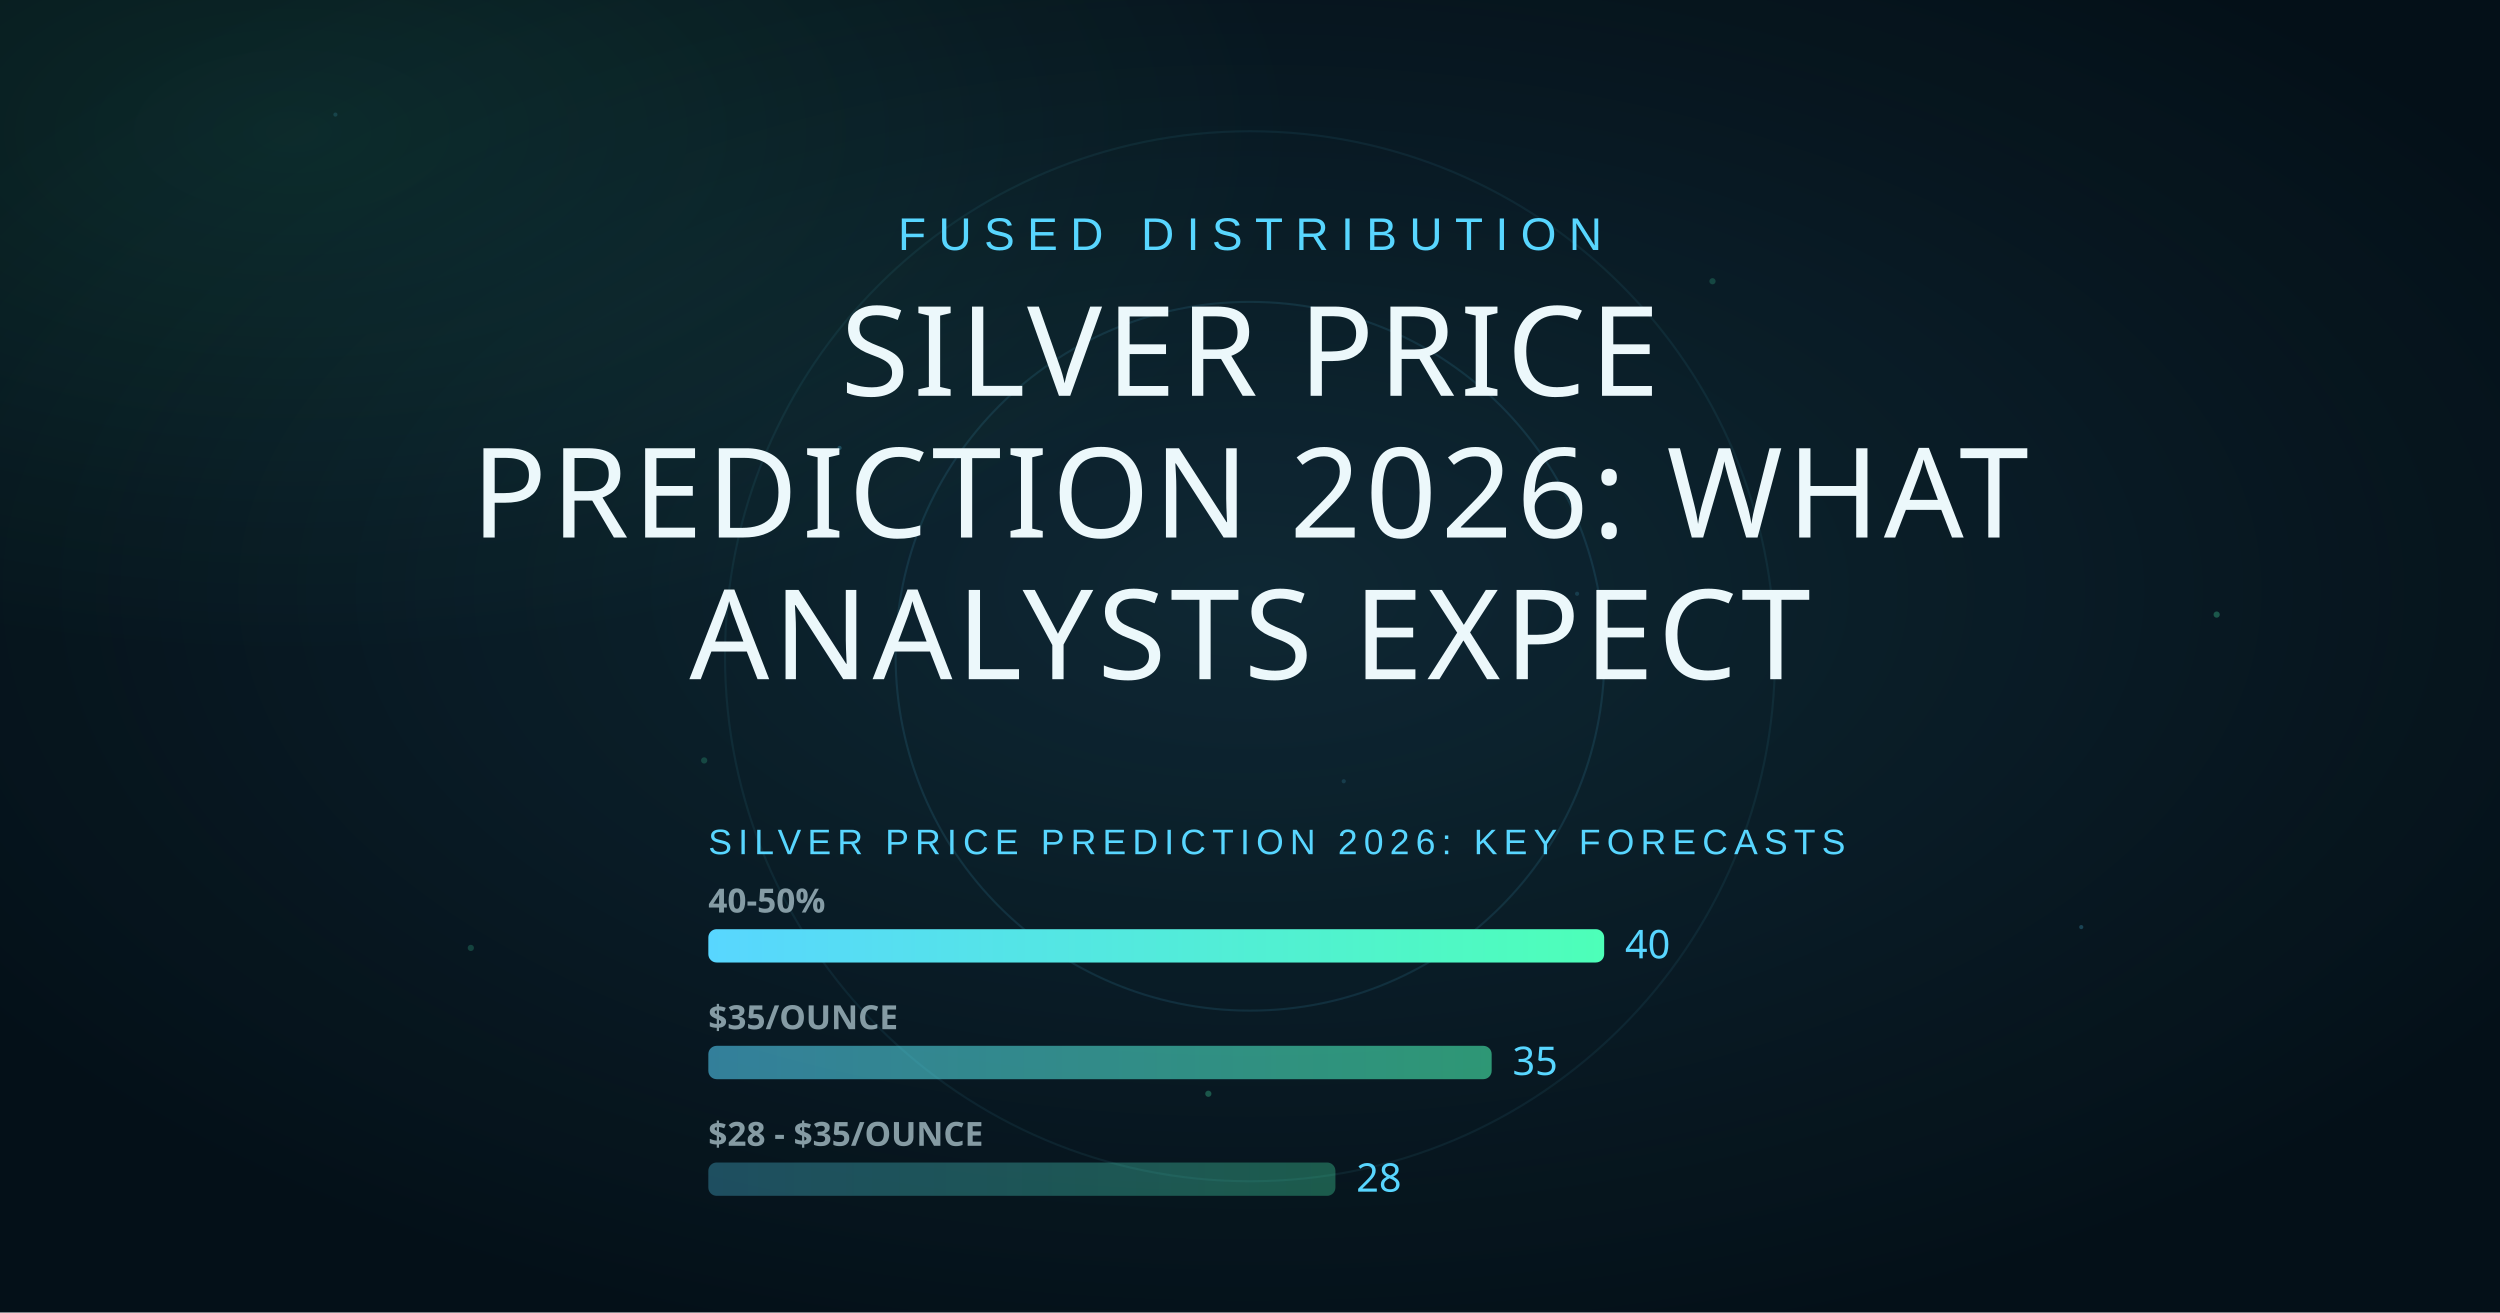
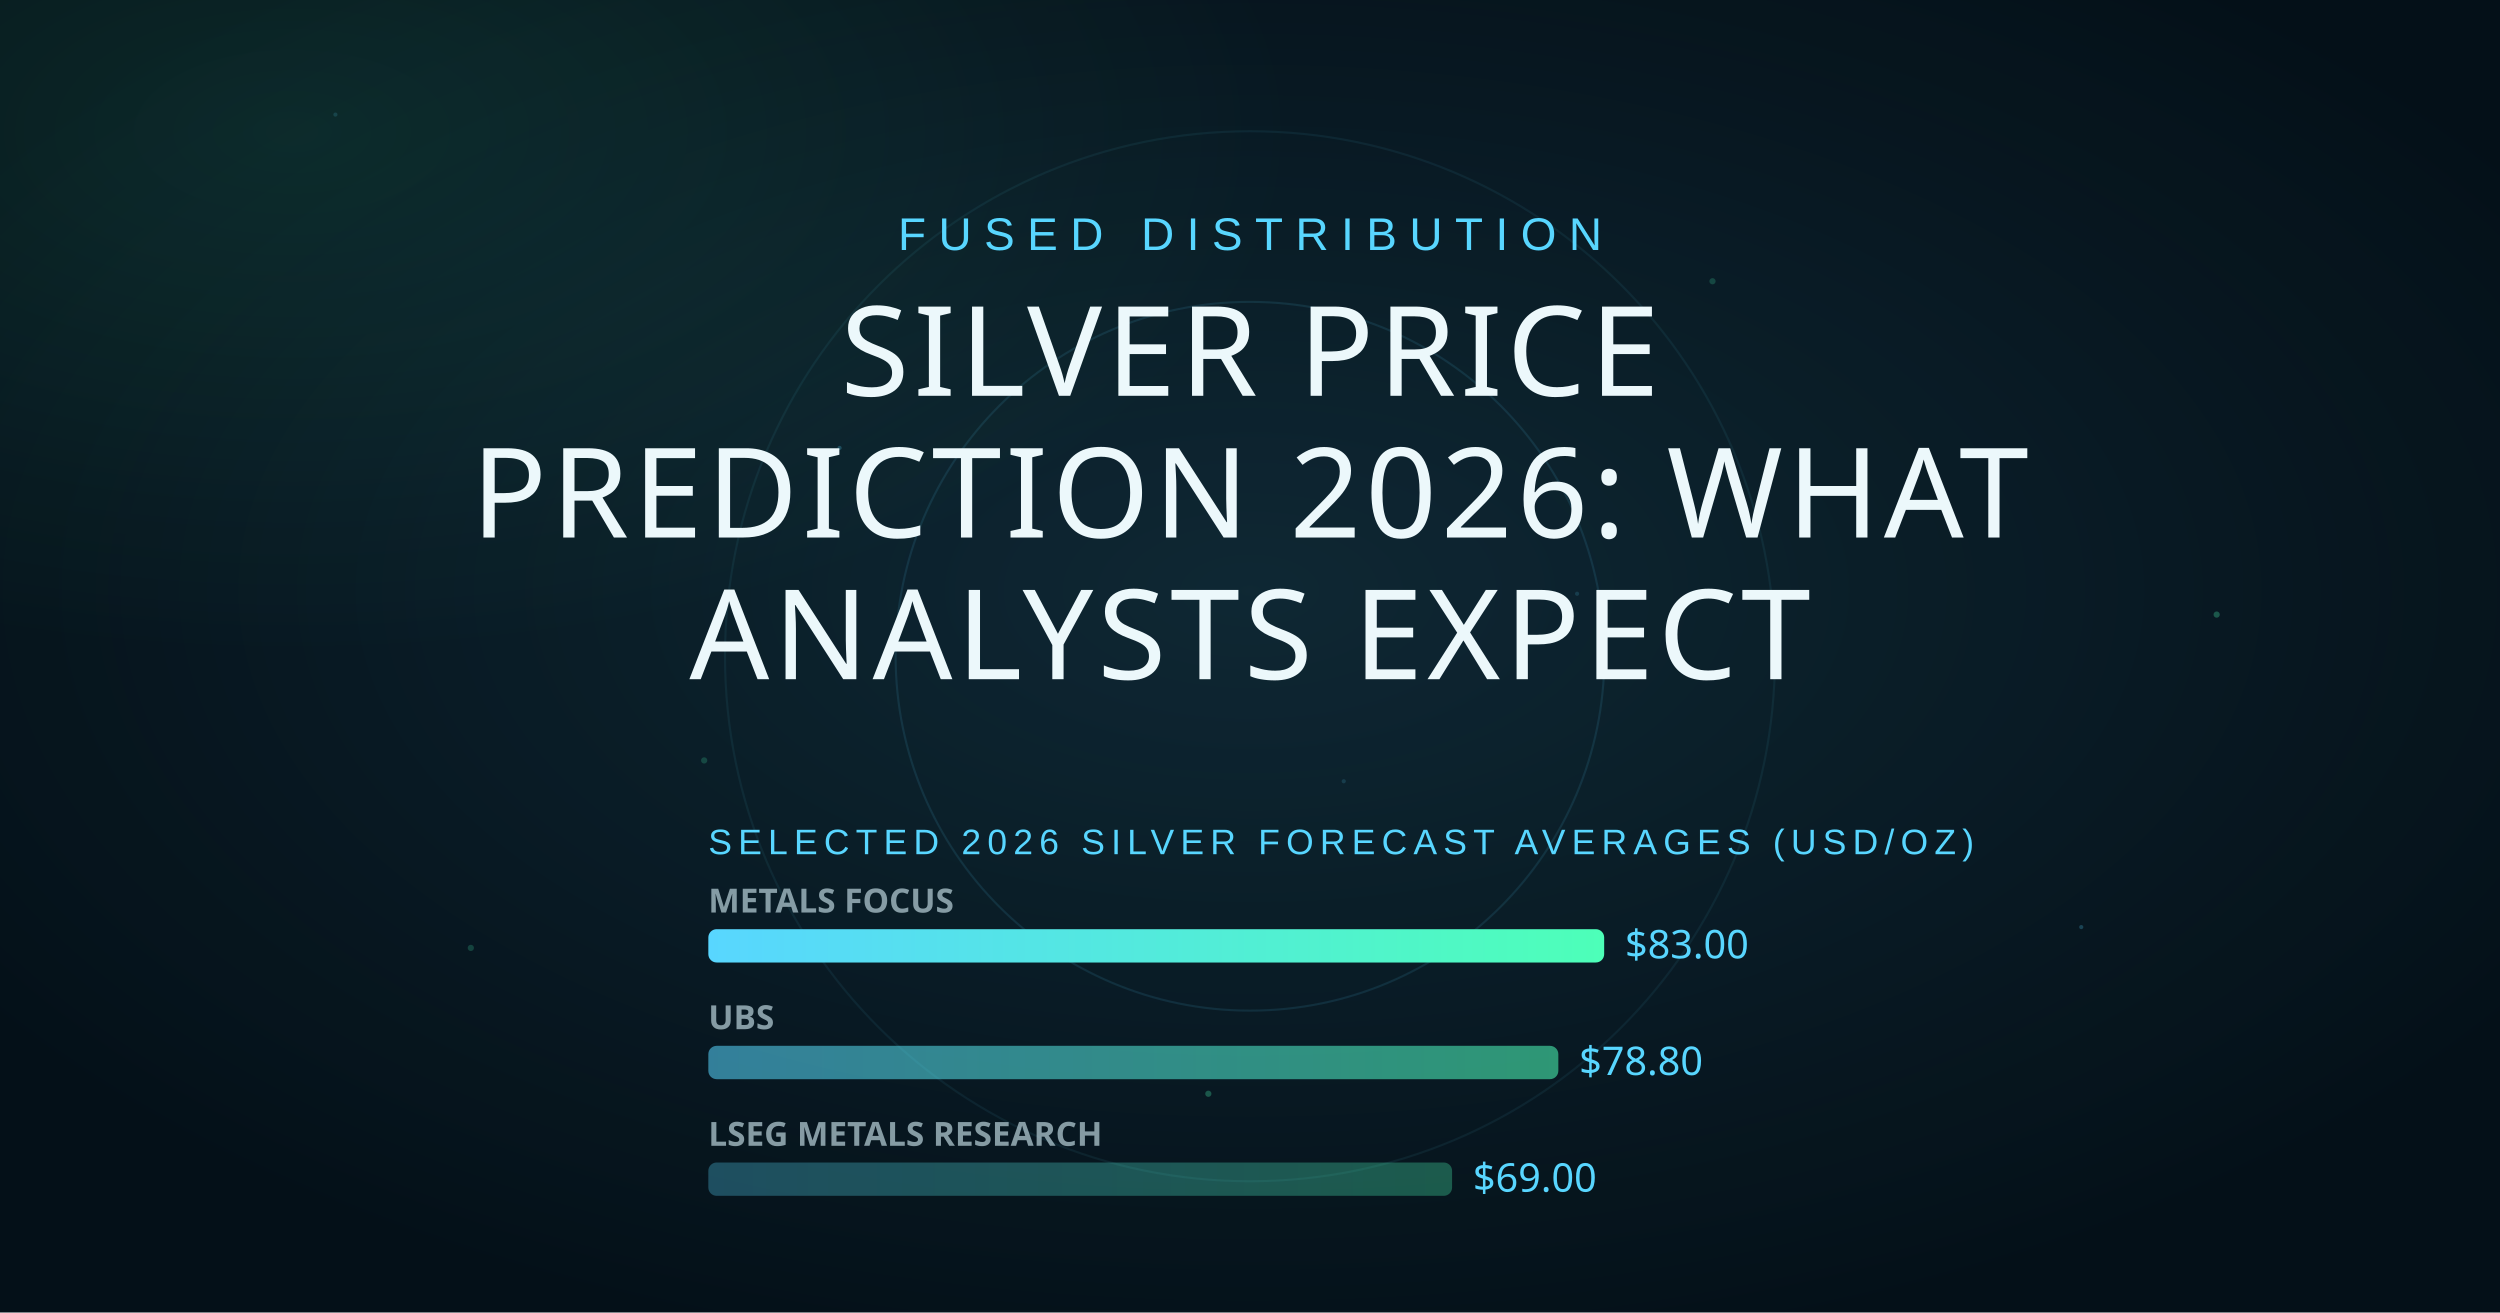
<svg xmlns="http://www.w3.org/2000/svg" width="1200" height="630" viewBox="0 0 1200 630">
  <rect width="1200" height="630" fill="#041018" />
  <radialGradient id="g1" cx="50%" cy="45%" r="60%">
    <stop offset="0%" stop-color="#58d6ff" stop-opacity="0.12" />
    <stop offset="100%" stop-color="#58d6ff" stop-opacity="0" />
  </radialGradient>
  <radialGradient id="g2" cx="12%" cy="10%" r="40%">
    <stop offset="0%" stop-color="#4dffb8" stop-opacity="0.10" />
    <stop offset="100%" stop-color="#4dffb8" stop-opacity="0" />
  </radialGradient>
  <rect width="1200" height="630" fill="url(#g1)" />
  <rect width="1200" height="630" fill="url(#g2)" />
  <circle cx="600" cy="315" r="252" fill="none" stroke="#58d6ff" stroke-opacity="0.07" />
  <circle cx="600" cy="315" r="170.1" fill="none" stroke="#58d6ff" stroke-opacity="0.11" />
  <circle cx="757" cy="285" r="1" fill="#58d6ff" opacity="0.15" />
  <circle cx="338" cy="365" r="1.5" fill="#4dffb8" opacity="0.19" />
  <circle cx="999" cy="445" r="1" fill="#58d6ff" opacity="0.23" />
  <circle cx="580" cy="525" r="1.5" fill="#4dffb8" opacity="0.27" />
  <circle cx="161" cy="55" r="1" fill="#58d6ff" opacity="0.15" />
  <circle cx="822" cy="135" r="1.5" fill="#4dffb8" opacity="0.19" />
  <circle cx="403" cy="215" r="1" fill="#58d6ff" opacity="0.23" />
  <circle cx="1064" cy="295" r="1.5" fill="#4dffb8" opacity="0.27" />
  <circle cx="645" cy="375" r="1" fill="#58d6ff" opacity="0.15" />
  <circle cx="226" cy="455" r="1.5" fill="#4dffb8" opacity="0.19" />
  <text x="600" y="120" font-family="Arial, sans-serif" font-size="22" fill="#58d6ff" text-anchor="middle" letter-spacing="6">FUSED DISTRIBUTION</text>
  <text x="600" y="190" font-family="Impact, Haettenschweiler, sans-serif" font-size="60" fill="#ecf8fb" text-anchor="middle" letter-spacing="2">SILVER PRICE</text>
  <text x="600" y="258" font-family="Impact, Haettenschweiler, sans-serif" font-size="60" fill="#ecf8fb" text-anchor="middle" letter-spacing="2">PREDICTION 2026: WHAT</text>
  <text x="600" y="326" font-family="Impact, Haettenschweiler, sans-serif" font-size="60" fill="#ecf8fb" text-anchor="middle" letter-spacing="2">ANALYSTS EXPECT</text>
-   <text x="340" y="410" font-family="Arial, sans-serif" font-size="17" fill="#58d6ff" letter-spacing="3">SILVER PRICE PREDICTION 2026: KEY FORECASTS</text>
+   <text x="340" y="410" font-family="Arial, sans-serif" font-size="17" fill="#58d6ff" letter-spacing="3">SELECTED 2026 SILVER FORECAST AVERAGES (USD/OZ)</text>
  <linearGradient id="hbar" x1="0" y1="0" x2="1" y2="0">
    <stop offset="0%" stop-color="#58d6ff" />
    <stop offset="100%" stop-color="#4dffb8" />
  </linearGradient>
-   <text x="340" y="438" font-family="Trebuchet MS, sans-serif" font-size="16" font-weight="700" fill="rgba(175,198,207,0.75)">40-50%</text>
+   <text x="340" y="438" font-family="Trebuchet MS, sans-serif" font-size="16" font-weight="700" fill="rgba(175,198,207,0.75)">METALS FOCUS</text>
  <rect x="340" y="446" width="430" height="16" rx="4" fill="url(#hbar)" opacity="1" />
-   <text x="780" y="460" font-family="Impact, sans-serif" font-size="19" fill="#58d6ff">40</text>
-   <text x="340" y="494" font-family="Trebuchet MS, sans-serif" font-size="16" font-weight="700" fill="rgba(175,198,207,0.75)">$35/OUNCE</text>
-   <rect x="340" y="502" width="376" height="16" rx="4" fill="url(#hbar)" opacity="0.55" />
-   <text x="726" y="516" font-family="Impact, sans-serif" font-size="19" fill="#58d6ff">35</text>
-   <text x="340" y="550" font-family="Trebuchet MS, sans-serif" font-size="16" font-weight="700" fill="rgba(175,198,207,0.75)">$28 - $35/OUNCE</text>
-   <rect x="340" y="558" width="301" height="16" rx="4" fill="url(#hbar)" opacity="0.3" />
-   <text x="651" y="572" font-family="Impact, sans-serif" font-size="19" fill="#58d6ff">28</text>
+   <text x="780" y="460" font-family="Impact, sans-serif" font-size="19" fill="#58d6ff">$83.00</text>
+   <text x="340" y="494" font-family="Trebuchet MS, sans-serif" font-size="16" font-weight="700" fill="rgba(175,198,207,0.75)">UBS</text>
+   <rect x="340" y="502" width="408" height="16" rx="4" fill="url(#hbar)" opacity="0.55" />
+   <text x="758" y="516" font-family="Impact, sans-serif" font-size="19" fill="#58d6ff">$78.80</text>
+   <text x="340" y="550" font-family="Trebuchet MS, sans-serif" font-size="16" font-weight="700" fill="rgba(175,198,207,0.75)">LSEG METALS RESEARCH</text>
+   <rect x="340" y="558" width="357" height="16" rx="4" fill="url(#hbar)" opacity="0.3" />
+   <text x="707" y="572" font-family="Impact, sans-serif" font-size="19" fill="#58d6ff">$69.00</text>
</svg>
